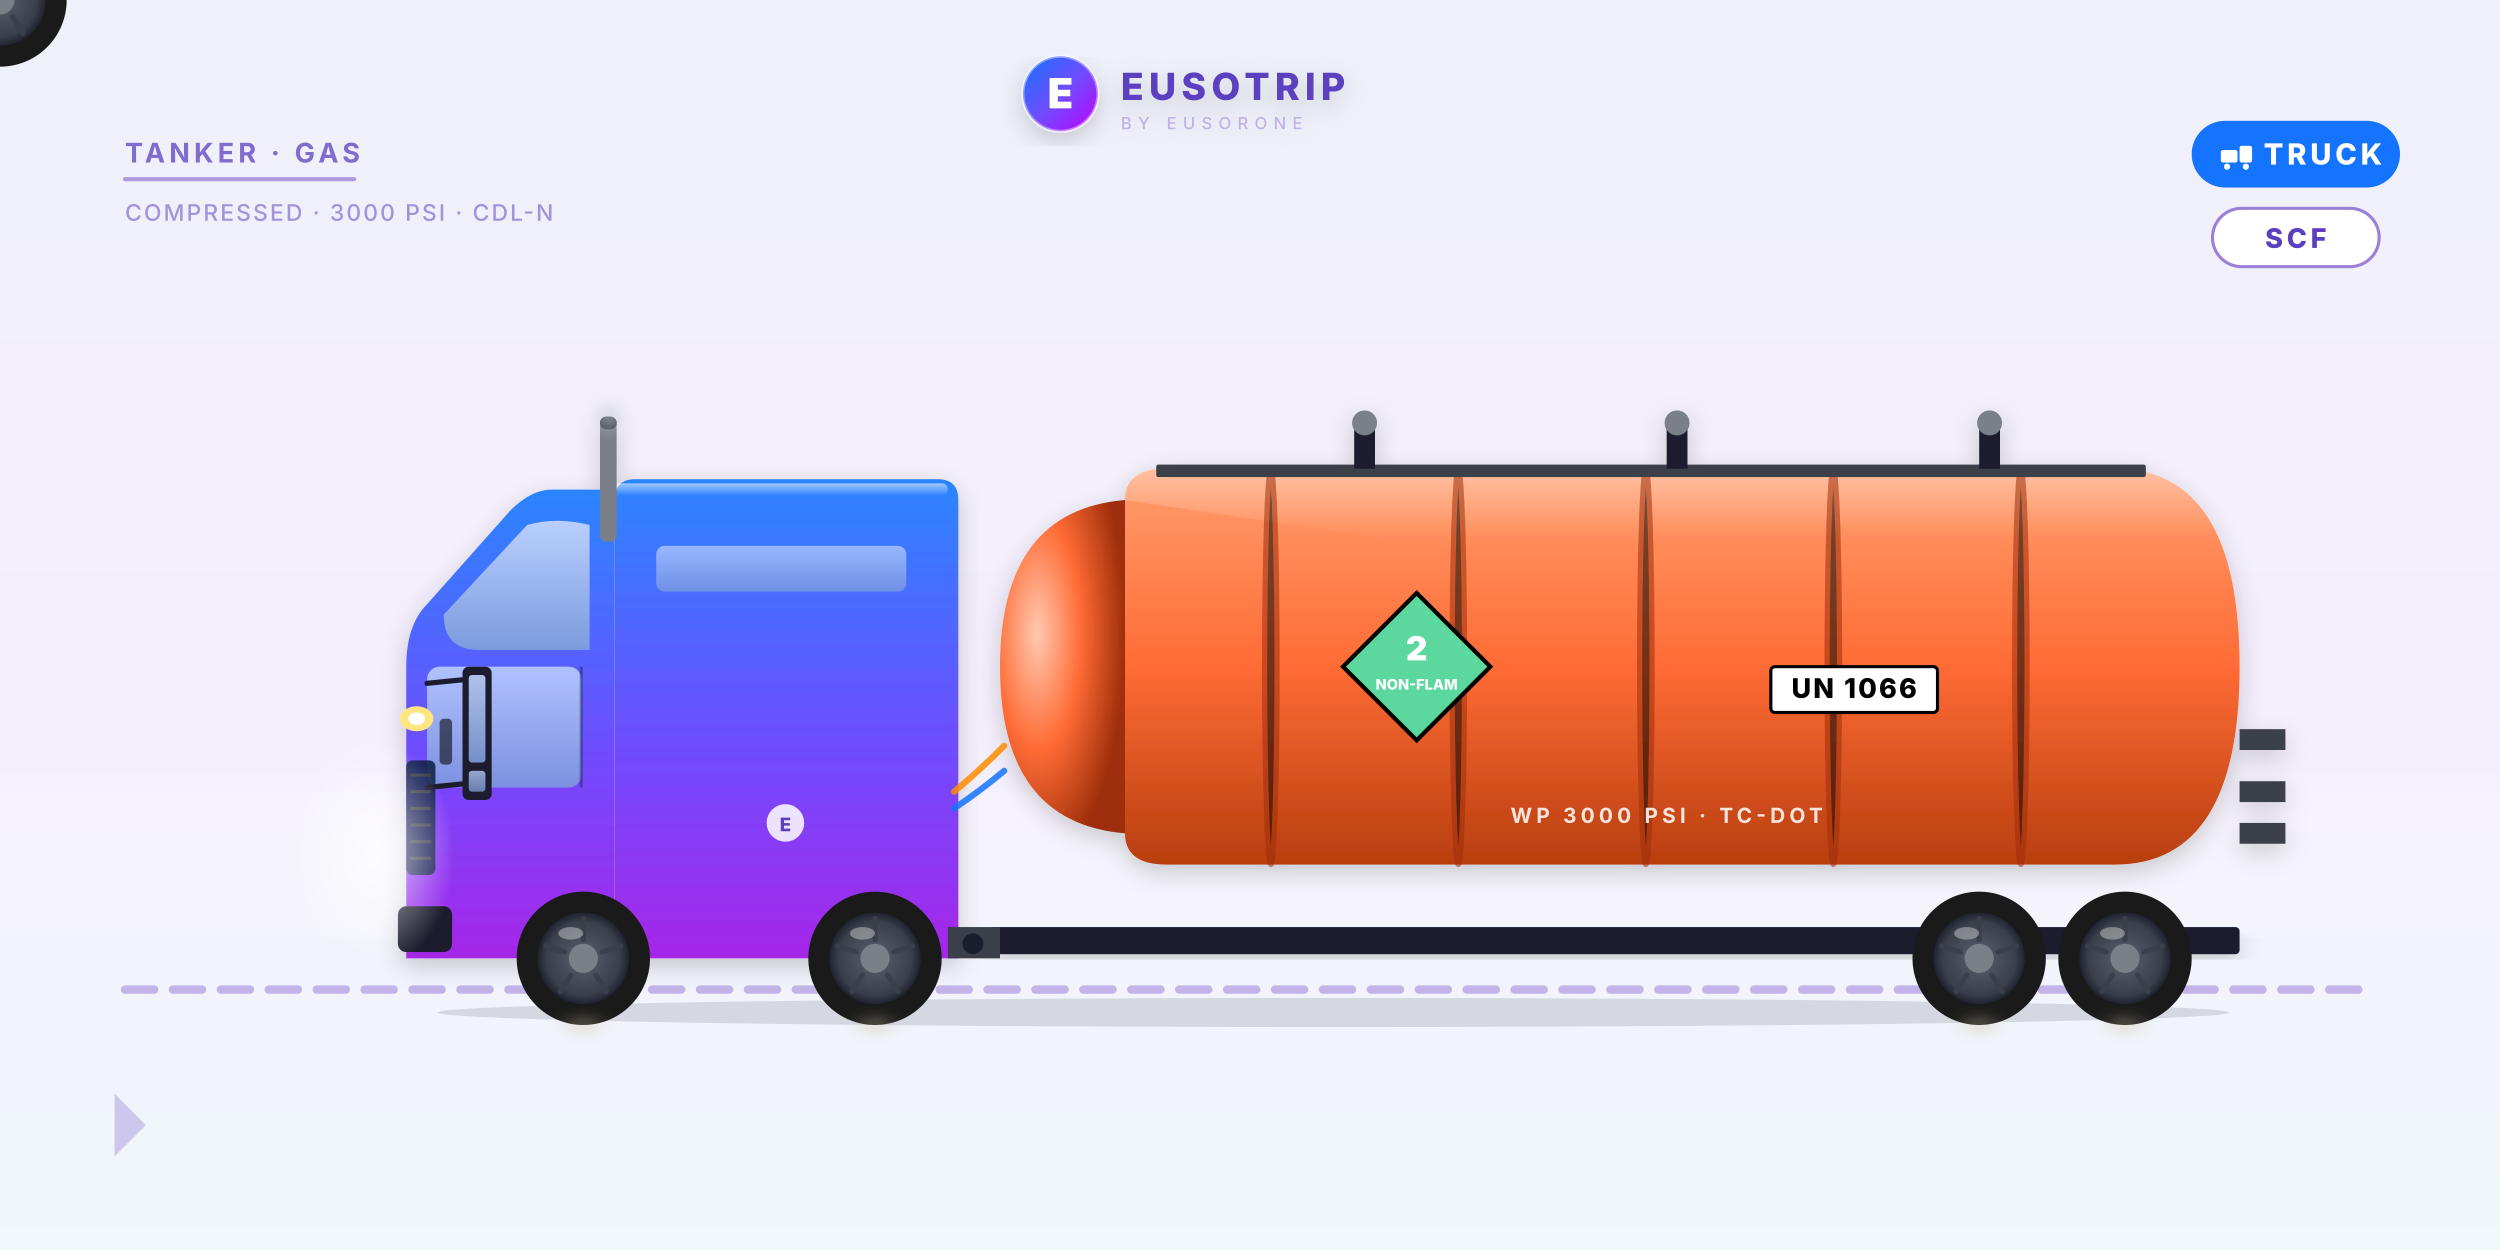
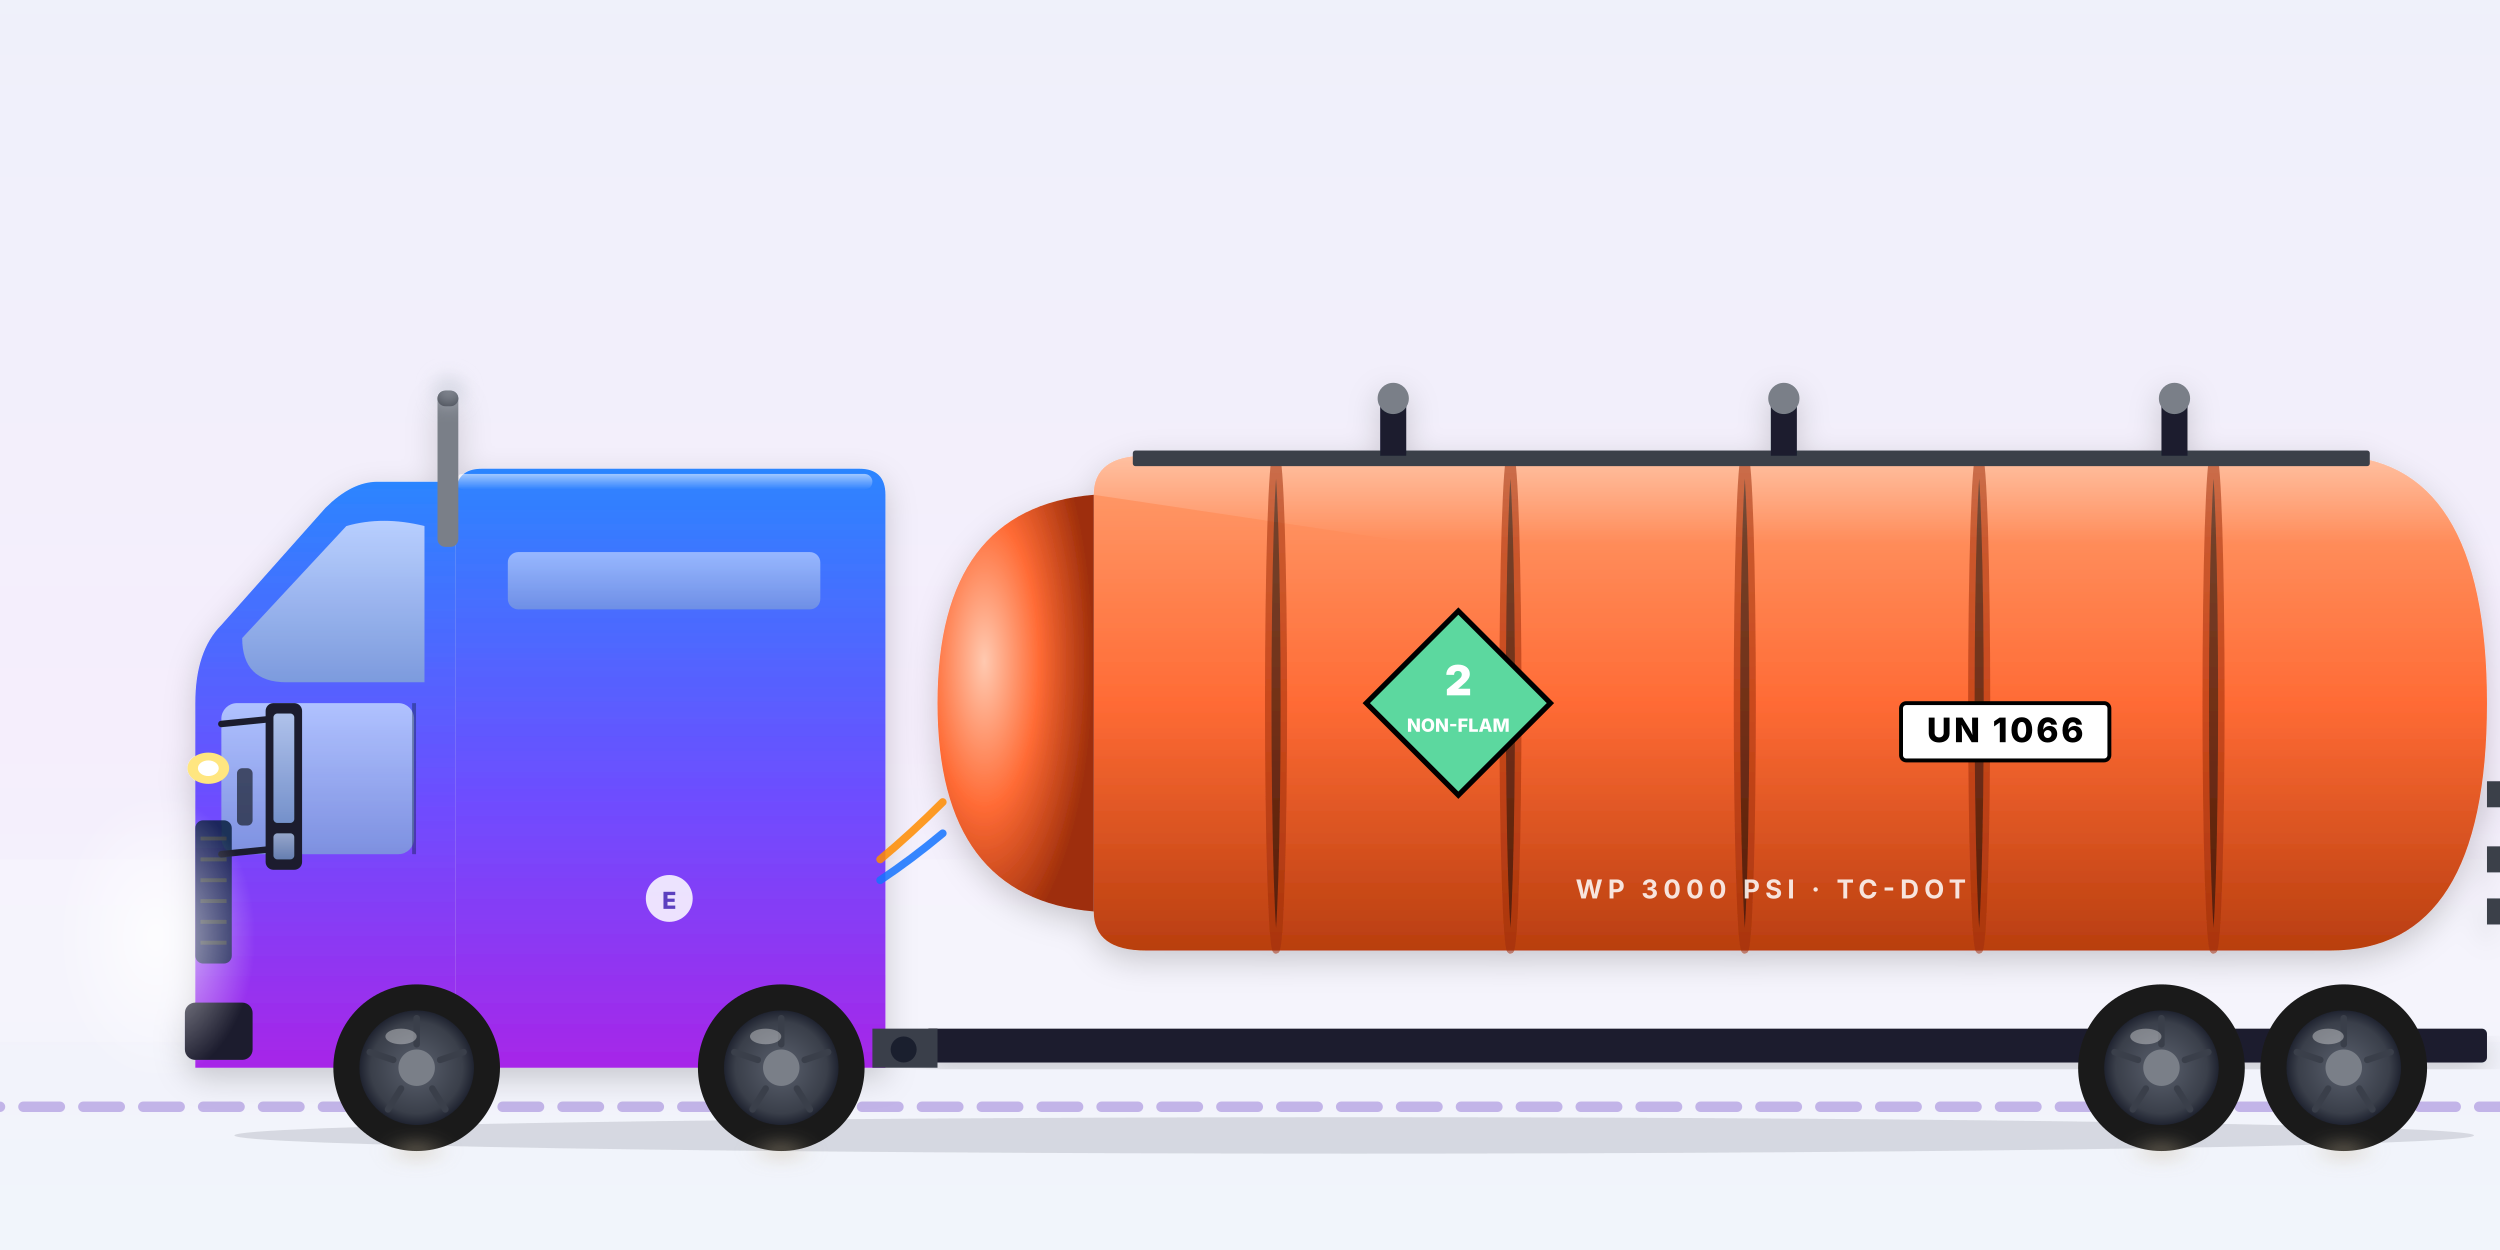
- <svg xmlns="http://www.w3.org/2000/svg" viewBox="0 0 1200 600" width="1200" height="600">
+ <svg xmlns="http://www.w3.org/2000/svg" width="1200" height="600" viewBox="0 50 1200 480" preserveAspectRatio="xMidYMid slice">
  <style>
    /* ========== CHASSIS BOB — the body floats on suspension ========== */
    .chassis-bob   { animation: chassis-bob 0.5s ease-in-out infinite; }
    @keyframes chassis-bob {
      0%, 100% { transform: translateY(0); }
      50%      { transform: translateY(-1.5px); }
    }
    .cab-sway      { animation: cab-sway 0.5s ease-in-out infinite -0.12s; }
    @keyframes cab-sway {
      0%, 100% { transform: translateY(0)    rotate(0deg); }
      50%      { transform: translateY(-0.8px) rotate(-0.15deg); }
    }
    .mudflap       { transform-origin: 1075px 440px;
                      animation: mudflap-flutter 0.42s ease-in-out infinite; }
    @keyframes mudflap-flutter {
      0%, 100% { transform: rotate(0deg)   translateX(0); }
      50%      { transform: rotate(-4deg)  translateX(0.4px); }
    }
    .streak        { animation: streak-drift 1.2s linear infinite; opacity: 0; }
    .streak.s2     { animation-delay: -0.4s; }
    .streak.s3     { animation-delay: -0.8s; }
    @keyframes streak-drift {
      0%   { transform: translateX(0);    opacity: 0; }
      15%  { opacity: 0.45; }
      85%  { opacity: 0.45; }
      100% { transform: translateX(180px); opacity: 0; }
    }
    .bow-air       { animation: bow-air-pulse 1.4s ease-in-out infinite;
                      transform-origin: 180px 410px; }
    @keyframes bow-air-pulse {
      0%, 100% { transform: scale(1)   translateX(0);   opacity: 0.18; }
      50%      { transform: scale(1.1) translateX(-3px); opacity: 0.32; }
    }
    .tire-dust     { animation: tire-dust 1.6s ease-out infinite; }
    @keyframes tire-dust {
      0%, 80%, 100% { opacity: 0; transform: translateX(0) scale(0.4); }
      8%, 18%       { opacity: 0.45; transform: translateX(0) scale(0.4); }
      35%           { opacity: 0;    transform: translateX(14px) scale(1); }
    }

    /* ========== ORIGINAL MOTION VOCAB ========== */
    .sheen        { animation: sheen-sweep 5s ease-in-out infinite;
                      transform-box: fill-box; }
    @keyframes sheen-sweep {
      0%   { transform: translateX(-220px); opacity: 0; }
      30%  { opacity: 0.5; }
      70%  { opacity: 0.5; }
      100% { transform: translateX(220px); opacity: 0; }
    }
    .wordmark     { animation: wordmark-breath 6s ease-in-out infinite; }
    @keyframes wordmark-breath {
      0%, 100% { opacity: 0.14; }
      50%      { opacity: 0.24; }
    }
    .badge-e      { transform-box: fill-box; transform-origin: center;
                      animation: badge-pulse 3.2s ease-in-out infinite; }
    @keyframes badge-pulse {
      0%, 100% { transform: scale(1);    opacity: 0.85; }
      50%      { transform: scale(1.06); opacity: 1; }
    }
    .headlight-glow { animation: headlight-pulse 4s ease-in-out infinite; }
    @keyframes headlight-pulse {
      0%, 100% { opacity: 0.85; }
      50%      { opacity: 1; }
    }
    .airlines     { animation: airlines-vibrate 0.55s ease-in-out infinite;
                      transform-box: fill-box; }
    @keyframes airlines-vibrate {
      0%, 100% { transform: translateY(0); }
      50%      { transform: translateY(0.6px); }
    }
    .chevron      { animation: chevron-pulse 2.2s ease-in-out infinite; }
    @keyframes chevron-pulse {
      0%, 100% { opacity: 0.3; }
      50%      { opacity: 0.65; }
    }
    .sky-shimmer  { animation: sky-drift 14s linear infinite;
                      transform-box: fill-box; }
    @keyframes sky-drift {
      from { transform: translateX(-40px); opacity: 0.12; }
      50%  { opacity: 0.22; }
      to   { transform: translateX(40px); opacity: 0.12; }
    }
    .ground-line  { stroke-dasharray: 14 9;
                      animation: ground-dash 1.6s linear infinite; }
    @keyframes ground-dash {
      from { stroke-dashoffset: 0; }
      to   { stroke-dashoffset: -46; }
    }
    /* ========== BRAND LOCKUP ========== */
    .brand-mark {
      transform-box: fill-box; transform-origin: center;
      animation: brand-pulse 3.6s ease-in-out infinite;
    }
    @keyframes brand-pulse {
      0%, 100% { transform: scale(1);    opacity: 0.92; }
      50%      { transform: scale(1.05); opacity: 1; }
    }
    .brand-word { animation: brand-word-breath 6s ease-in-out infinite; }
    @keyframes brand-word-breath {
      0%, 100% { opacity: 0.78; }
      50%      { opacity: 1; }
    }

    @media (prefers-reduced-motion: reduce) {
      .chassis-bob, .cab-sway, .mudflap, .streak, .bow-air, .tire-dust,
      .sheen, .wordmark, .badge-e, .headlight-glow, .airlines, .chevron,
      .sky-shimmer, .ground-line, .brand-mark, .brand-word { animation: none !important; }
    }
+   
+     /* ========== DARK-MODE OVERRIDES (2026-05-16) ========== */
+     @media (prefers-color-scheme: dark) {
+       .sky-bg          { fill: url(#skyDark) !important; }
+       .ground-line     { stroke: #5E4FC6 !important; opacity: 0.55 !important; }
+       .ground-shadow   { fill: #060912 !important; opacity: 0.55 !important; }
+       .brand-word      { fill: #C9B6FF !important; }
+       .brand-tagline   { fill: #8B7FE3 !important; }
+       .equipment-label { fill: #C9B6FF !important; }
+       .equipment-sub   { fill: #8B7FE3 !important; }
+       .equipment-rule  { stroke: #6E4DFF !important; }
+     }
  </style>
  <defs>
+     <linearGradient id="skyDark" x1="0" y1="0" x2="0" y2="1">
+       <stop offset="0%" stop-color="#0A0F1F" />
+       <stop offset="55%" stop-color="#141A2E" />
+       <stop offset="100%" stop-color="#0B0F1B" />
+     </linearGradient>
    <linearGradient id="brandIridescent" x1="0" y1="0" x2="1" y2="1">
      <stop offset="0%" stop-color="#1473FF" />
      <stop offset="50%" stop-color="#6E4DFF" />
      <stop offset="100%" stop-color="#BE01FF" />
    </linearGradient>
    <linearGradient id="sky" x1="0" y1="0" x2="0" y2="1">
      <stop offset="0%" stop-color="#EEF1FA" />
      <stop offset="55%" stop-color="#F5EEFC" />
      <stop offset="100%" stop-color="#EFF8FA" />
    </linearGradient>
    <linearGradient id="cab" x1="0" y1="0" x2="0" y2="1">
      <stop offset="0%" stop-color="#2B85FF" />
      <stop offset="55%" stop-color="#6E4DFF" />
      <stop offset="100%" stop-color="#A726E8" />
    </linearGradient>
    <linearGradient id="cabRoof" x1="0" y1="0" x2="0" y2="1">
      <stop offset="0%" stop-color="#FFFFFF" stop-opacity="0.55" />
      <stop offset="100%" stop-color="#FFFFFF" stop-opacity="0" />
    </linearGradient>
    <linearGradient id="windowGlass" x1="0" y1="0" x2="0" y2="1">
      <stop offset="0%" stop-color="#BFD3FF" />
      <stop offset="100%" stop-color="#7E9DDB" />
    </linearGradient>
    <linearGradient id="gasTank" x1="0" y1="0" x2="0" y2="1">
      <stop offset="0%" stop-color="#FF9E6E" />
      <stop offset="50%" stop-color="#FF6B35" />
      <stop offset="100%" stop-color="#B83E0F" />
    </linearGradient>
    <linearGradient id="gasSheen" x1="0" y1="0" x2="0" y2="1">
      <stop offset="0%" stop-color="#FFFFFF" stop-opacity="0.5" />
      <stop offset="35%" stop-color="#FFFFFF" stop-opacity="0" />
    </linearGradient>
    <radialGradient id="gasCap" cx="0.3" cy="0.4" r="0.7">
      <stop offset="0%" stop-color="#FFC9B0" />
      <stop offset="50%" stop-color="#FF6B35" />
      <stop offset="100%" stop-color="#9E2E0A" />
    </radialGradient>
    <radialGradient id="rim" cx="0.5" cy="0.5" r="0.5">
      <stop offset="0%" stop-color="#5A606D" />
      <stop offset="80%" stop-color="#3A3F4A" />
      <stop offset="100%" stop-color="#1F2330" />
    </radialGradient>
    <filter id="rigShadow" x="-10%" y="-10%" width="120%" height="130%">
      <feGaussianBlur in="SourceAlpha" stdDeviation="6" />
      <feOffset dx="0" dy="4" result="offsetBlur" />
      <feComponentTransfer>
        <feFuncA type="linear" slope="0.18" />
      </feComponentTransfer>
      <feMerge>
        <feMergeNode />
        <feMergeNode in="SourceGraphic" />
      </feMerge>
    </filter>
    <linearGradient id="bowHazeGrad" x1="0" y1="0" x2="0" y2="1">
      <stop offset="0%" stop-color="#FFFFFF" stop-opacity="0.75" />
      <stop offset="100%" stop-color="#FFFFFF" stop-opacity="0" />
    </linearGradient>
    <radialGradient id="bowHaze" cx="0.5" cy="0.5" r="0.5">
      <stop offset="0%" stop-color="#FFFFFF" stop-opacity="0.75" />
      <stop offset="100%" stop-color="#FFFFFF" stop-opacity="0" />
    </radialGradient>
    <radialGradient id="dustCloud" cx="0.5" cy="0.5" r="0.5">
      <stop offset="0%" stop-color="#C8B89A" stop-opacity="0.55" />
      <stop offset="100%" stop-color="#C8B89A" stop-opacity="0" />
    </radialGradient>
    <filter id="softBlur" x="-50%" y="-50%" width="200%" height="200%">
      <feGaussianBlur stdDeviation="3" />
    </filter>
  </defs>
  <g class="chassis-bob">
-     <rect width="1200" height="600" fill="url(#sky)" />
+     <rect class="sky-bg" width="1200" height="600" fill="url(#sky)" />
    <rect x="0" y="380" width="1200" height="70" fill="#FFFFFF" opacity="0.18" />
    <line x1="60" y1="475" x2="1140" y2="475" stroke="#9B7FD9" stroke-width="4" stroke-dasharray="14 9" stroke-linecap="round" opacity="0.55" />
    <ellipse cx="640" cy="486" rx="430" ry="7" fill="#1A1F2E" opacity="0.13" />
    <g filter="url(#rigShadow)">
      <path d="M 460 250 L 460 460 L 295 460 L 295 240 Q 295 230 305 230 L 450 230 Q 460 230 460 240 Z" fill="url(#cab)" />
      <path d="M 295 240 L 295 460 L 195 460 L 195 320 Q 195 300 205 290 L 245 245 Q 255 235 265 235 L 290 235 Q 295 235 295 240 Z" fill="url(#cab)" />
      <rect x="295" y="232" width="160" height="6" rx="3" fill="url(#cabRoof)" />
      <path d="M 283 252 Q 267 248 253 252 L 213 295 Q 213 312 230 312 L 283 312 Z" fill="url(#windowGlass)" opacity="0.95" />
      <rect x="205" y="320" width="74" height="58" rx="6" fill="url(#windowGlass)" opacity="0.85" />
      <line x1="279" y1="320" x2="279" y2="378" stroke="#0A1F3F" stroke-width="1.5" opacity="0.4" />
      <rect x="315" y="262" width="120" height="22" rx="4" fill="url(#windowGlass)" opacity="0.7" />
      <rect x="211" y="345" width="6" height="22" rx="2" fill="#1A1F2E" opacity="0.7" />
      <ellipse cx="200" cy="345" rx="8" ry="6" fill="#FFE680" />
      <ellipse cx="200" cy="345" rx="4" ry="3" fill="#FFFFFF" />
      <rect x="195" y="365" width="14" height="55" rx="3" fill="#0A1F3F" opacity="0.85" />
      <g stroke="#3A3F4A" stroke-width="1.5">
        <line x1="197" y1="372" x2="207" y2="372" />
        <line x1="197" y1="380" x2="207" y2="380" />
        <line x1="197" y1="388" x2="207" y2="388" />
        <line x1="197" y1="396" x2="207" y2="396" />
        <line x1="197" y1="404" x2="207" y2="404" />
        <line x1="197" y1="412" x2="207" y2="412" />
      </g>
      <rect x="191" y="435" width="26" height="22" rx="4" fill="#1A1F2E" />
      <rect x="271" y="438" width="22" height="20" rx="2" fill="#1A1F2E" opacity="0.85" />
      <line x1="205" y1="328" x2="225" y2="326" stroke="#1A1F2E" stroke-width="2.5" stroke-linecap="round" />
      <line x1="205" y1="378" x2="225" y2="376" stroke="#1A1F2E" stroke-width="2.5" stroke-linecap="round" />
      <rect x="222" y="320" width="14" height="64" rx="3" fill="#1A1F2E" />
      <rect x="225" y="324" width="8" height="42" rx="1.5" fill="url(#windowGlass)" opacity="0.9" />
      <rect x="225" y="370" width="8" height="10" rx="1.5" fill="url(#windowGlass)" opacity="0.75" />
      <rect x="288" y="200" width="8" height="60" rx="3" fill="#7A7F88" />
      <rect x="288" y="200" width="8" height="6" rx="3" fill="#3A3F4A" />
      <circle cx="377" cy="395" r="9" fill="#FFFFFF" opacity="0.85" />
      <text x="377" y="399" text-anchor="middle" font-family="Inter, system-ui, sans-serif" font-weight="800" font-size="9" fill="#5B3FBF">E</text>
    </g>
    <g filter="url(#rigShadow)">
      <path d="M 540 240 Q 540 225 560 225 L 1015 225 Q 1075 225 1075 320 Q 1075 415 1015 415 L 560 415 Q 540 415 540 400 Z" fill="url(#gasTank)" />
      <path d="M 540 240 Q 480 245 480 320 Q 480 395 540 400 L 540 240 Z" fill="url(#gasCap)" />
      <path d="M 540 240 Q 540 225 560 225 L 1015 225 Q 1075 225 1075 320" fill="url(#gasSheen)" opacity="0.7" />
      <g stroke="#9E2E0A" stroke-width="2.5" opacity="0.55">
        <ellipse cx="610" cy="320" rx="3" ry="95" />
        <ellipse cx="700" cy="320" rx="3" ry="95" />
        <ellipse cx="790" cy="320" rx="3" ry="95" />
        <ellipse cx="880" cy="320" rx="3" ry="95" />
        <ellipse cx="970" cy="320" rx="3" ry="95" />
      </g>
      <rect x="555" y="223" width="475" height="6" rx="1" fill="#3A3F4A" />
      <g>
        <rect x="650" y="205" width="10" height="20" fill="#1A1F2E" />
        <circle cx="655" cy="203" r="6" fill="#7A7F88" />
        <rect x="800" y="205" width="10" height="20" fill="#1A1F2E" />
        <circle cx="805" cy="203" r="6" fill="#7A7F88" />
        <rect x="950" y="205" width="10" height="20" fill="#1A1F2E" />
        <circle cx="955" cy="203" r="6" fill="#7A7F88" />
      </g>
      <g>
        <rect x="1075" y="350" width="22" height="10" fill="#3A3F4A" />
        <rect x="1075" y="375" width="22" height="10" fill="#3A3F4A" />
        <rect x="1075" y="395" width="22" height="10" fill="#3A3F4A" />
      </g>
      <g transform="translate(680 320) rotate(45)">
        <rect x="-25" y="-25" width="50" height="50" fill="#5BD89F" stroke="#000000" stroke-width="2" />
        <g transform="rotate(-45)">
          <text y="-3" text-anchor="middle" font-family="Inter, system-ui, sans-serif" font-weight="900" font-size="16" fill="#FFFFFF">2</text>
          <text y="11" text-anchor="middle" font-family="Inter, system-ui, sans-serif" font-weight="800" font-size="7" fill="#FFFFFF">NON-FLAM</text>
        </g>
      </g>
      <g>
        <rect x="850" y="320" width="80" height="22" rx="2" fill="#FFFFFF" stroke="#000000" stroke-width="1.5" />
        <text x="890" y="335" text-anchor="middle" font-family="Inter, system-ui, sans-serif" font-weight="800" font-size="13" fill="#000000" letter-spacing="1">UN 1066</text>
      </g>
      <text x="800" y="395" text-anchor="middle" font-family="Inter, system-ui, sans-serif" font-weight="700" font-size="10" fill="#FFFFFF" opacity="0.85" letter-spacing="2">WP 3000 PSI · TC-DOT</text>
    </g>
    <g filter="url(#rigShadow)">
      <rect x="475" y="445" width="600" height="13" rx="2" fill="#1A1F2E" />
    </g>
    <rect x="455" y="445" width="25" height="15" fill="#3A3F4A" />
    <circle cx="467" cy="453" r="5" fill="#1A1F2E" />
  </g>
  <g id="wheelGroup">
    <circle cx="0" cy="0" r="32" fill="#1A1A1A" />
    <circle cx="0" cy="0" r="22" fill="url(#rim)" />
    <circle cx="0" cy="0" r="7" fill="#7A7F88" />
    <g stroke="#3A3F4A" stroke-width="2.5" stroke-linecap="round">
      <line x1="0" y1="-19" x2="0" y2="-9" />
      <line x1="18" y1="-6" x2="9" y2="-3" />
      <line x1="11" y1="16" x2="6" y2="8" />
      <line x1="-11" y1="16" x2="-6" y2="8" />
      <line x1="-18" y1="-6" x2="-9" y2="-3" />
    </g>
    <ellipse cx="-6" cy="-12" rx="6" ry="3" fill="#FFFFFF" opacity="0.35" />
  </g>
  <g transform="translate(420 460)">
    <g>
      <use href="#wheelGroup" />
      <animateTransform attributeName="transform" type="rotate" from="0" to="-360" dur="1.6s" repeatCount="indefinite" />
    </g>
  </g>
  <g transform="translate(280 460)">
    <g>
      <use href="#wheelGroup" />
      <animateTransform attributeName="transform" type="rotate" from="0" to="-360" dur="1.6s" repeatCount="indefinite" />
    </g>
  </g>
  <g transform="translate(950 460)">
    <g>
      <use href="#wheelGroup" />
      <animateTransform attributeName="transform" type="rotate" from="0" to="-360" dur="1.6s" repeatCount="indefinite" />
    </g>
  </g>
  <g transform="translate(1020 460)">
    <g>
      <use href="#wheelGroup" />
      <animateTransform attributeName="transform" type="rotate" from="0" to="-360" dur="1.6s" repeatCount="indefinite" />
    </g>
  </g>
  <path d="M 458 380 Q 470 370 482 358" stroke="#FF8C00" stroke-width="3" fill="none" stroke-linecap="round" opacity="0.85" />
  <path d="M 458 388 Q 470 380 482 370" stroke="#1473FF" stroke-width="3" fill="none" stroke-linecap="round" opacity="0.85" />
-   <g>
-     <rect x="1052" y="58" width="100" height="32" rx="16" ry="16" fill="#1473FF" />
-     <g transform="translate(1066 70)" fill="#FFFFFF">
-       <rect x="0" y="2" width="8" height="6" rx="1" />
-       <rect x="9" y="0" width="6" height="8" rx="1" />
-       <circle cx="3" cy="10" r="1.5" />
-       <circle cx="12" cy="10" r="1.5" />
-     </g>
-     <text x="1115" y="79" text-anchor="middle" font-family="Inter, system-ui, sans-serif" font-weight="800" font-size="14" letter-spacing="1.8" fill="#FFFFFF">TRUCK</text>
-   </g>
-   <g>
-     <rect x="1062" y="100" width="80" height="28" rx="14" ry="14" fill="#FFFFFF" stroke="#9B7FD9" stroke-width="1.5" />
-     <text x="1102" y="119" text-anchor="middle" font-family="Inter, system-ui, sans-serif" font-weight="800" font-size="13" letter-spacing="1.8" fill="#5B3FBF">SCF</text>
-   </g>
  <g opacity="0.75">
-     <text x="60" y="78" font-family="Inter, system-ui, sans-serif" font-weight="700" font-size="13" letter-spacing="2" fill="#5B3FBF">TANKER · GAS</text>
-     <line x1="60" y1="86" x2="170" y2="86" stroke="#9B7FD9" stroke-width="2" stroke-linecap="round" />
-     <text x="60" y="106" font-family="Inter, system-ui, sans-serif" font-weight="500" font-size="11" letter-spacing="1" fill="#5B3FBF" opacity="0.7">COMPRESSED · 3000 PSI · CDL-N</text>
-   </g>
-   <g opacity="0.4">
-     <path d="M 70 540 L 55 525 L 55 555 Z" fill="#9B7FD9" />
  </g>
  <g stroke="#9B7FD9" stroke-width="2.5" stroke-linecap="round" opacity="0.5">
    <line class="streak" x1="1090" y1="445" x2="1145" y2="445" />
    <line class="streak s2" x1="1085" y1="455" x2="1150" y2="455" />
    <line class="streak s3" x1="1095" y1="468" x2="1145" y2="468" />
  </g>
  <ellipse class="bow-air" cx="180" cy="410" rx="38" ry="55" fill="url(#bowHaze)" />
  <g filter="url(#softBlur)" opacity="0.5">
    <circle cx="292" cy="200" r="6" fill="#C8CDD8">
      <animate attributeName="cy" from="200" to="120" dur="2.6s" repeatCount="indefinite" />
      <animate attributeName="r" from="6" to="14" dur="2.6s" repeatCount="indefinite" />
      <animate attributeName="opacity" values="0;0.55;0.55;0" keyTimes="0;0.15;0.7;1" dur="2.6s" repeatCount="indefinite" />
    </circle>
    <circle cx="294" cy="200" r="5" fill="#C8CDD8">
      <animate attributeName="cy" from="200" to="120" dur="2.6s" begin="-0.9s" repeatCount="indefinite" />
      <animate attributeName="r" from="5" to="12" dur="2.6s" begin="-0.9s" repeatCount="indefinite" />
      <animate attributeName="opacity" values="0;0.55;0.55;0" keyTimes="0;0.15;0.7;1" dur="2.6s" begin="-0.9s" repeatCount="indefinite" />
    </circle>
    <circle cx="290" cy="200" r="4" fill="#C8CDD8">
      <animate attributeName="cy" from="200" to="120" dur="2.6s" begin="-1.7s" repeatCount="indefinite" />
      <animate attributeName="r" from="4" to="10" dur="2.6s" begin="-1.7s" repeatCount="indefinite" />
      <animate attributeName="opacity" values="0;0.55;0.55;0" keyTimes="0;0.15;0.7;1" dur="2.6s" begin="-1.7s" repeatCount="indefinite" />
    </circle>
  </g>
  <g filter="url(#softBlur)">
    <ellipse class="tire-dust" cx="420.0" cy="492.0" rx="14" ry="5" fill="url(#dustCloud)" />
    <ellipse class="tire-dust" cx="280.0" cy="492.0" rx="14" ry="5" fill="url(#dustCloud)" style="animation-delay:-0.4s" />
    <ellipse class="tire-dust" cx="950.0" cy="492.0" rx="14" ry="5" fill="url(#dustCloud)" style="animation-delay:-0.7s" />
    <ellipse class="tire-dust" cx="1020.0" cy="492.0" rx="14" ry="5" fill="url(#dustCloud)" style="animation-delay:-1.1s" />
  </g>
-   <g class="brand-lockup" filter="url(#rigShadow)" transform="translate(490 26)">
-     <g class="brand-mark">
-       <circle cx="19" cy="19" r="18" fill="url(#brandIridescent)" />
-       <circle cx="19" cy="19" r="18" fill="none" stroke="#FFFFFF" stroke-width="1.5" opacity="0.4" />
-       <text x="19" y="26" text-anchor="middle" font-family="Inter, system-ui, sans-serif" font-weight="900" font-size="20" fill="#FFFFFF" letter-spacing="-1">E</text>
-     </g>
-     <text class="brand-word" x="48" y="22" font-family="Inter, system-ui, sans-serif" font-weight="800" font-size="18" letter-spacing="2.5" fill="#5B3FBF">EUSOTRIP</text>
-     <text x="48" y="36" font-family="Inter, system-ui, sans-serif" font-weight="500" font-size="8" letter-spacing="3" fill="#9B7FD9" opacity="0.55">BY EUSORONE</text>
-   </g>
</svg>
